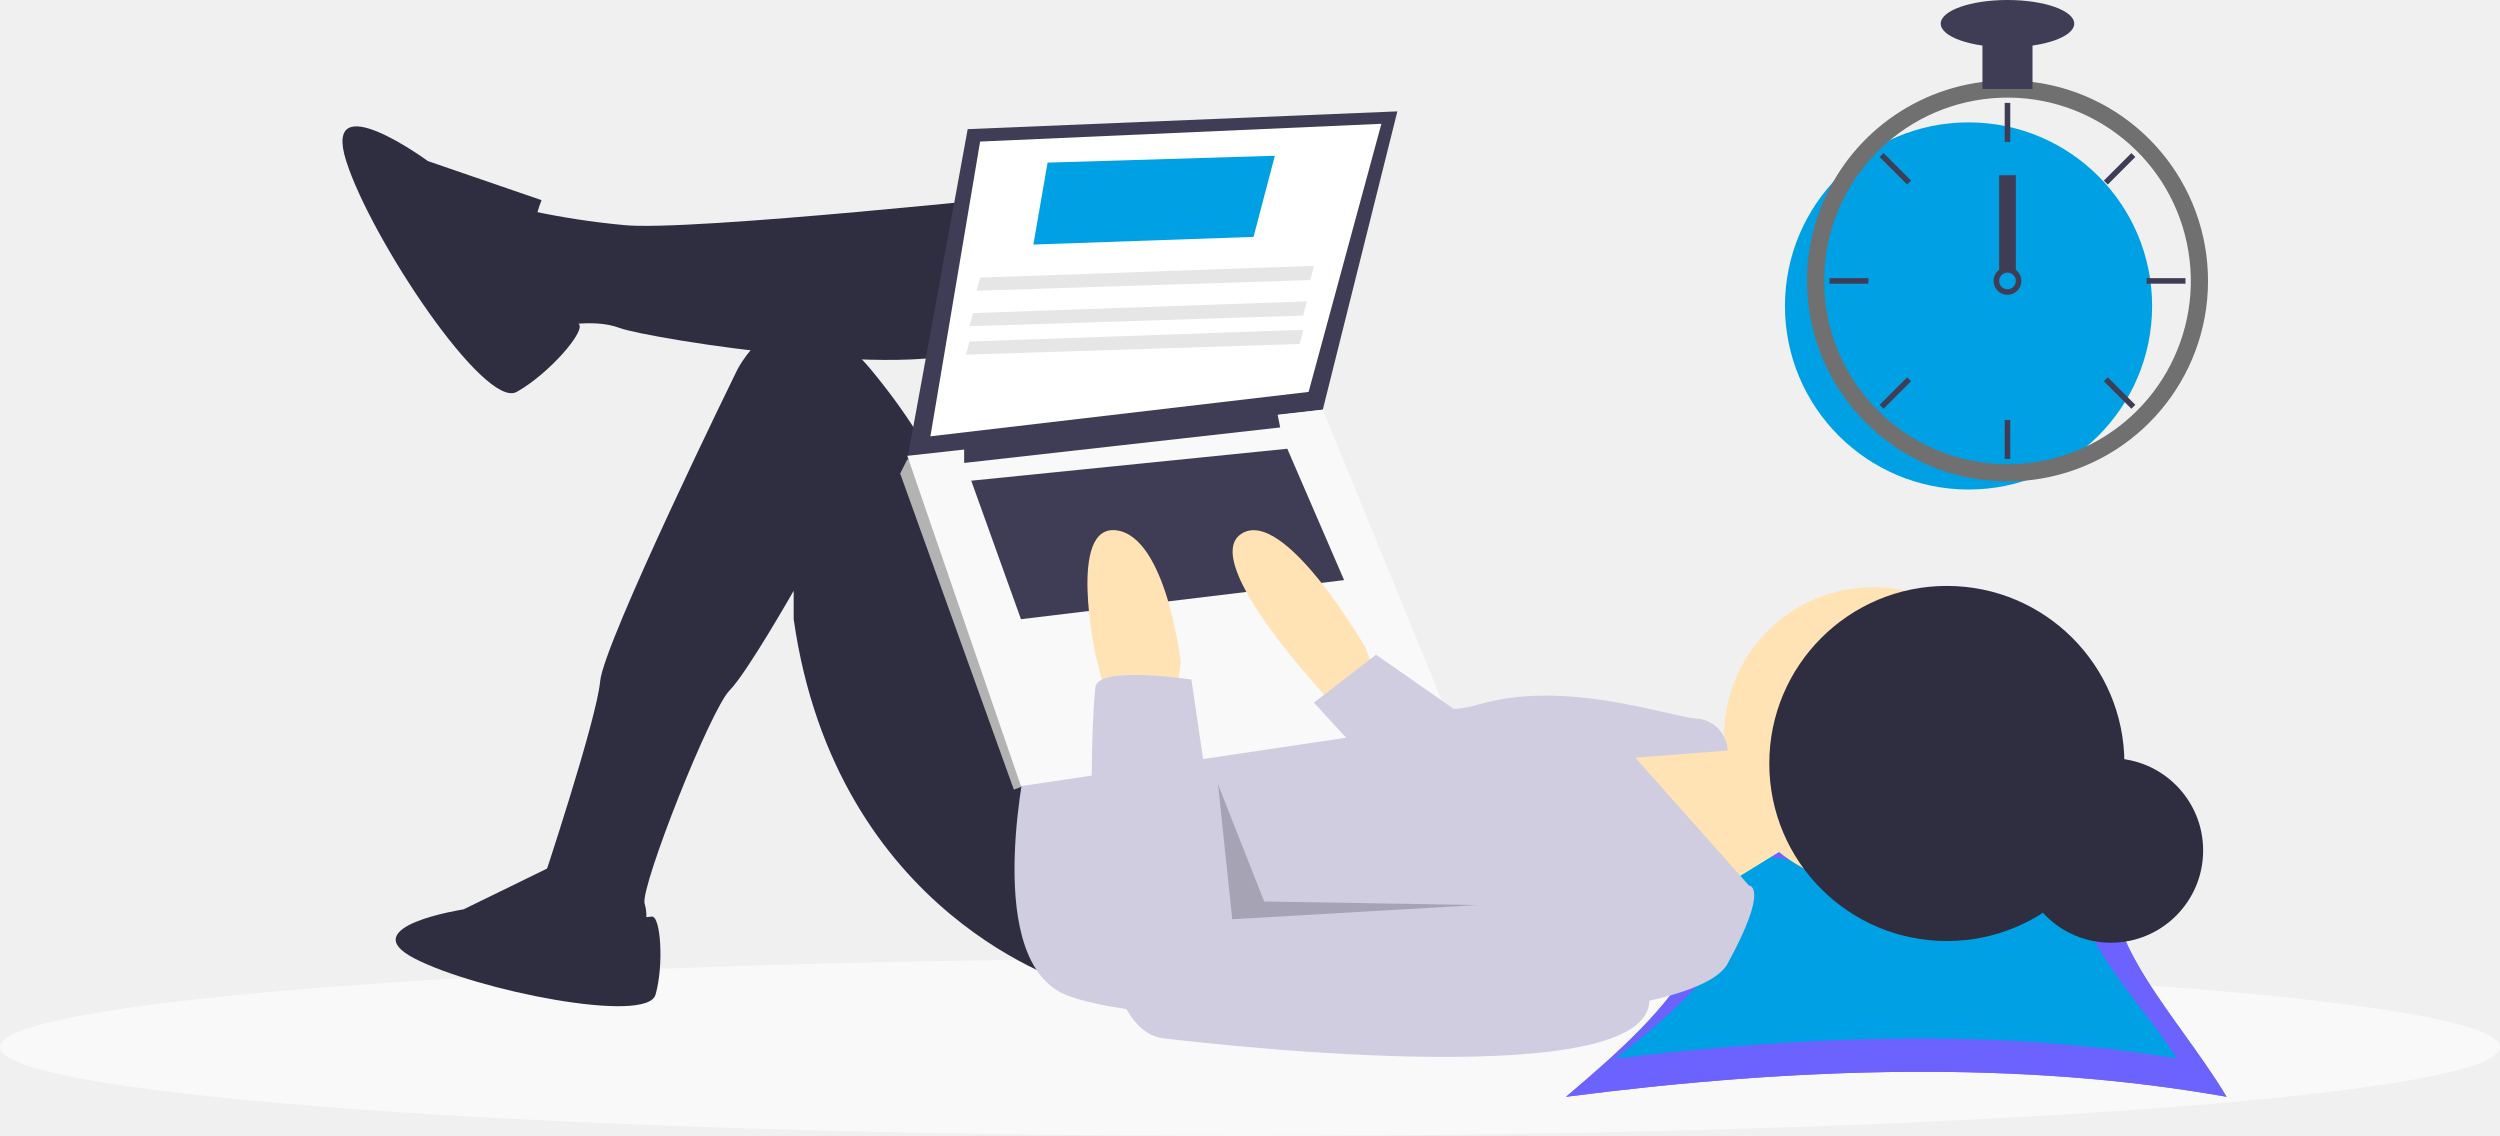
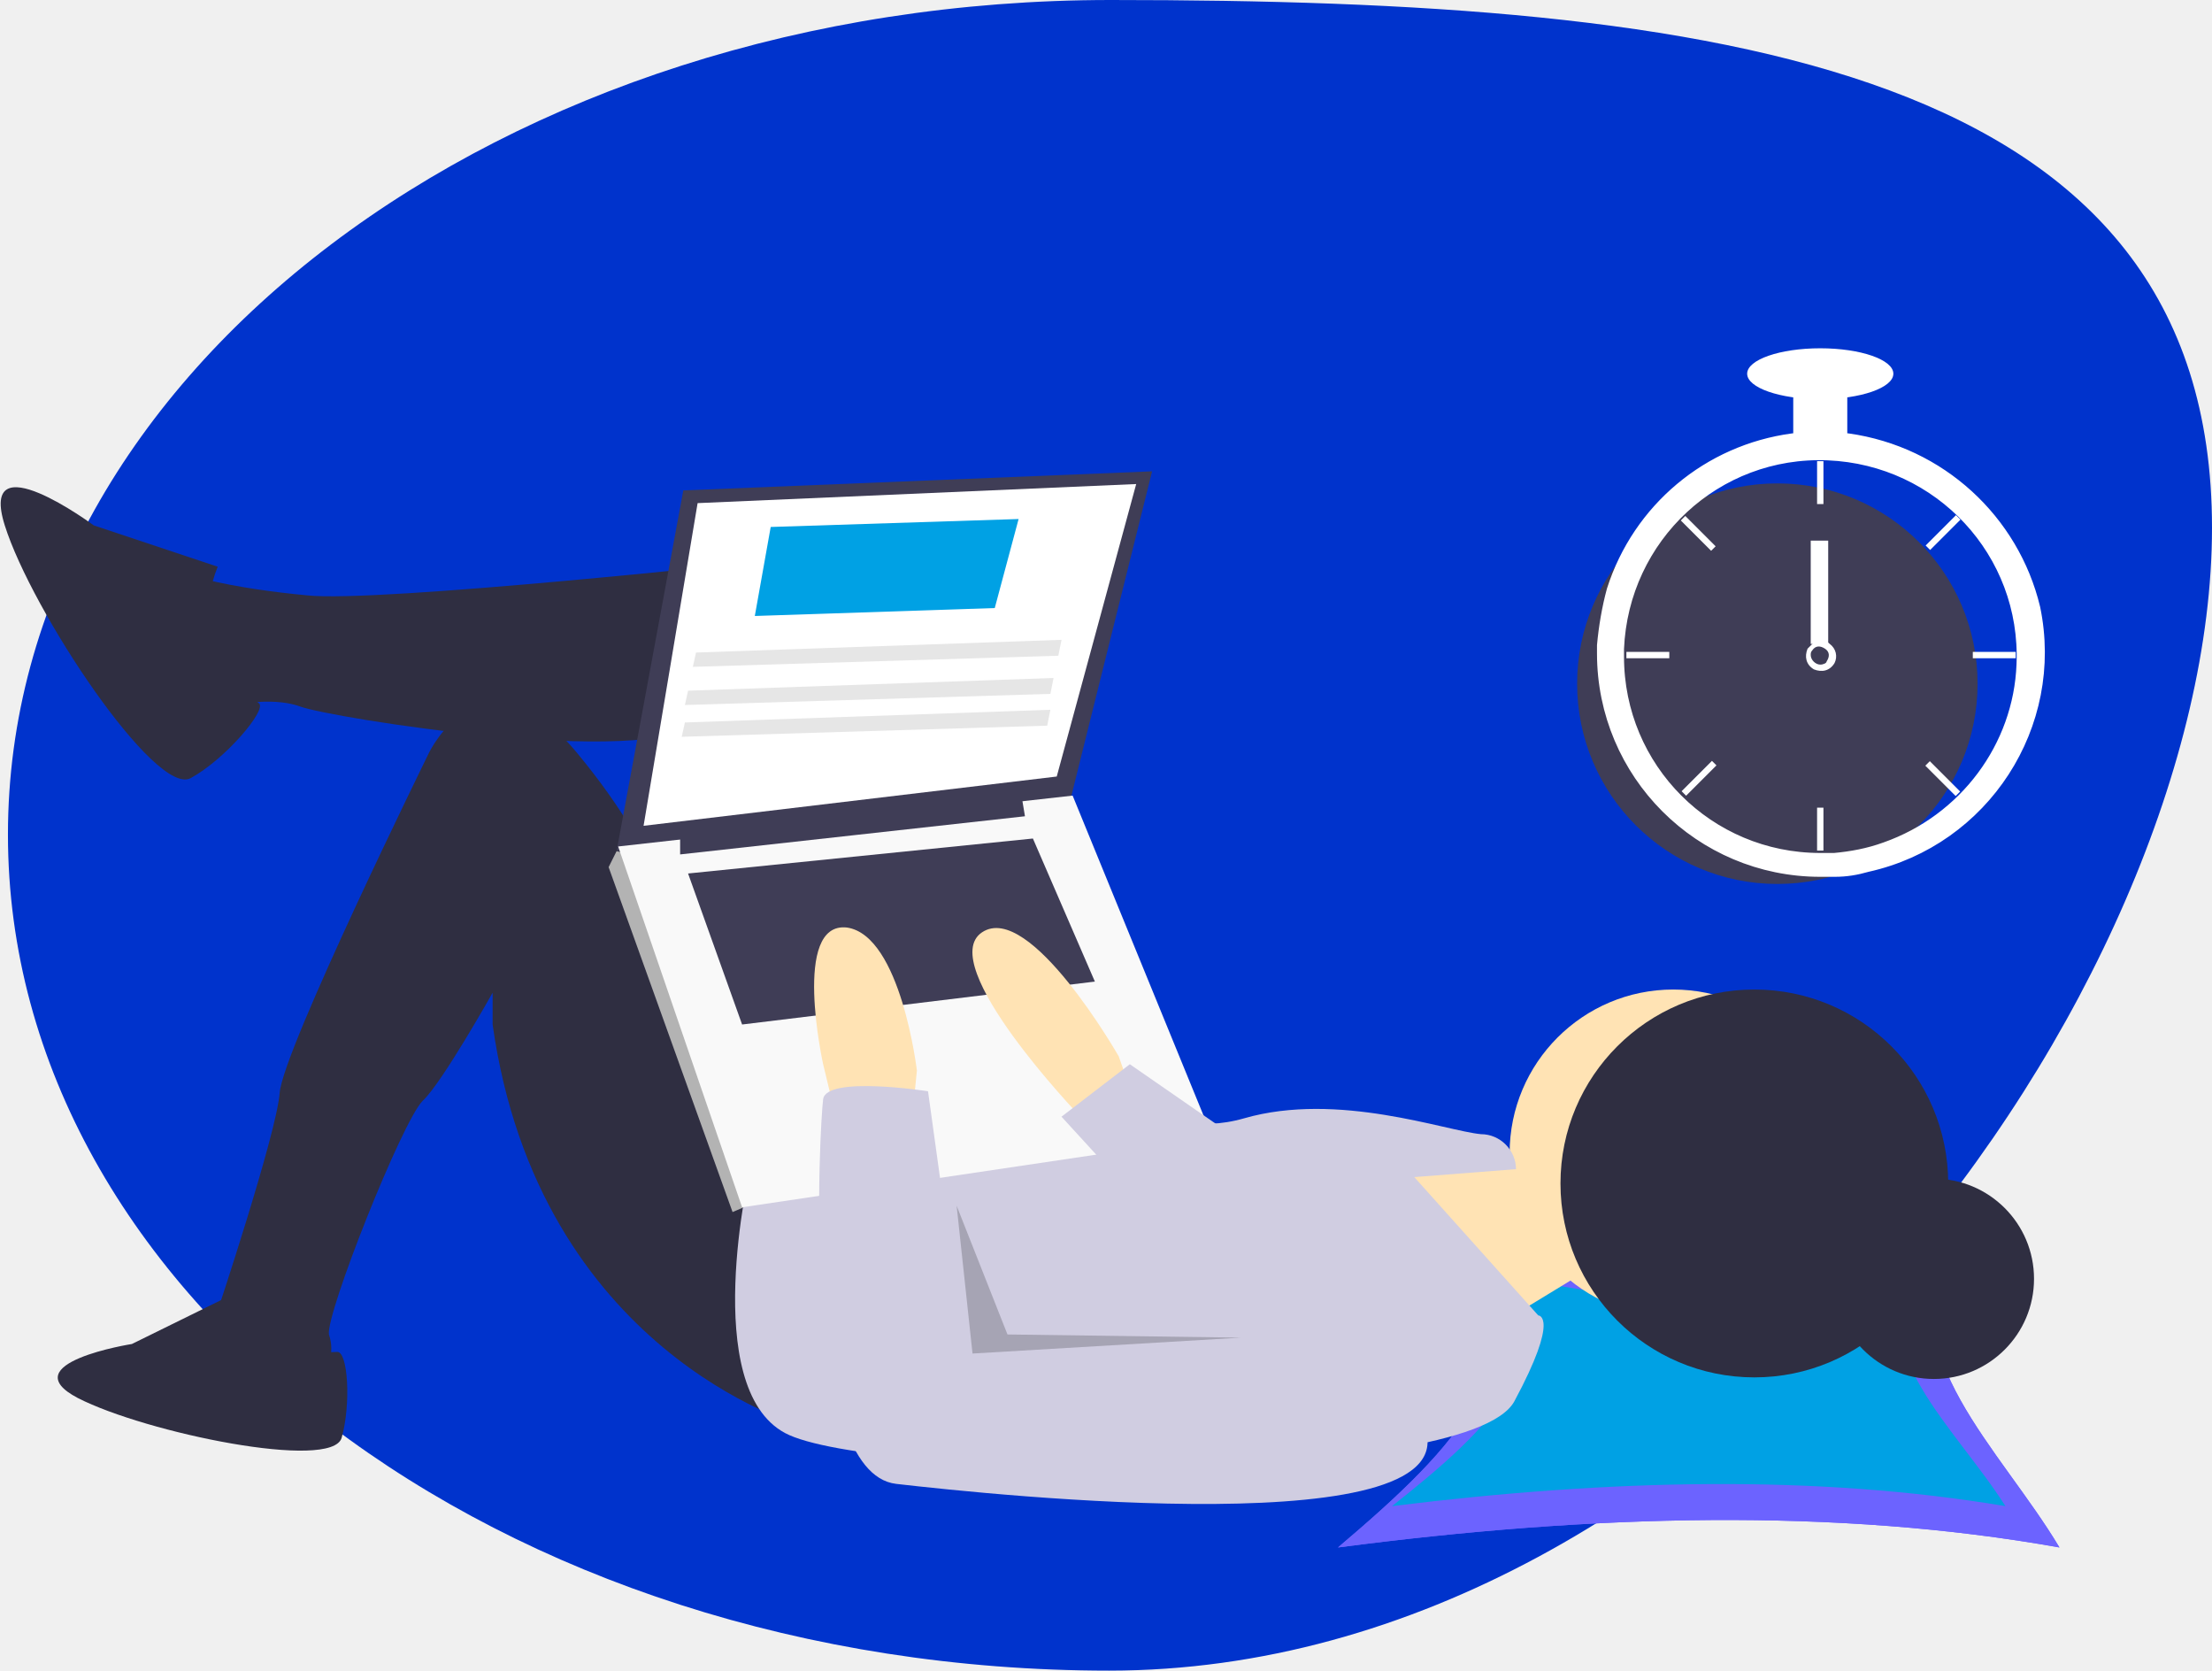
- <svg xmlns="http://www.w3.org/2000/svg" width="280.137" height="127.281" viewBox="0 0 280.137 127.281">
-   <g transform="translate(-567 -923.208)">
-     <g transform="translate(743.148 903.119)">
-       <ellipse cx="20.57" cy="20.57" rx="20.57" ry="20.57" transform="translate(23.866 33.802)" fill="#00a1e4" />
-       <path d="M51.883,55.982a22.224,22.224,0,0,0-5.61,0A21.873,21.873,0,0,0,28.224,71.2a21.581,21.581,0,0,0-.948,5.616c-.009.265-.016.533-.016.8A21.839,21.839,0,0,0,49.078,99.438c.464,0,.929-.016,1.387-.044a21.574,21.574,0,0,0,3.2-.443,21.819,21.819,0,0,0-1.78-42.97Zm4.024,41.7h0a20.983,20.983,0,0,1-5.439,1.081c-.458.031-.922.047-1.387.047A21.219,21.219,0,0,1,27.884,77.621c0-.268.006-.536.016-.8A21.193,21.193,0,1,1,55.906,97.687Z" transform="translate(-0.278 -26.054)" fill="#3f3d56" stroke="#707070" stroke-width="1.3" />
-       <rect width="0.623" height="4.363" transform="translate(48.488 31.62)" fill="#3f3d56" />
-       <rect width="0.623" height="4.363" transform="translate(34.475 37.683) rotate(-45)" fill="#3f3d56" />
-       <rect width="4.363" height="0.623" transform="translate(28.853 51.256)" fill="#3f3d56" />
-       <rect width="4.363" height="0.623" transform="translate(34.475 65.451) rotate(-45)" fill="#3f3d56" />
-       <rect width="4.363" height="0.623" transform="translate(59.598 40.328) rotate(-45)" fill="#3f3d56" />
-       <rect width="4.363" height="0.623" transform="translate(64.383 51.256)" fill="#3f3d56" />
-       <rect width="0.623" height="4.363" transform="translate(59.598 62.807) rotate(-45)" fill="#3f3d56" />
-       <rect width="0.623" height="4.363" transform="translate(48.488 67.151)" fill="#3f3d56" />
-       <path d="M107.891,134.254a1.558,1.558,0,0,0-1.87,0,1.606,1.606,0,0,0-.446.524,1.558,1.558,0,1,0,2.316-.524Zm-.935,2.182a.938.938,0,0,1-.935-.935.952.952,0,0,1,.165-.53.934.934,0,1,1,.77,1.465Z" transform="translate(-58.156 -83.934)" fill="#3f3d56" />
-       <rect width="5.61" height="5.61" transform="translate(45.995 24.452)" fill="#3f3d56" />
-       <ellipse cx="7.48" cy="2.649" rx="7.48" ry="2.649" transform="translate(41.319 20.089)" fill="#3f3d56" />
-       <rect width="1.87" height="10.597" transform="translate(47.865 39.724)" fill="#3f3d56" />
-     </g>
-     <g transform="translate(567 670.26)">
-       <ellipse cx="140.068" cy="9.948" rx="140.068" ry="9.948" transform="translate(0 360.332)" fill="#f9f9f9" />
-       <path d="M571.553,523c-22.839-4.065-47.815-3.389-74.013,0,11.941-10.081,22.247-20.162,10.306-30.242,23.292,4.805,26.555,4.319,52.465,0C554.3,502.843,565.543,512.923,571.553,523Z" transform="translate(-322.057 -147.153)" fill="#6c63ff" />
-       <path d="M571.553,523c-22.839-4.065-47.815-3.389-74.013,0,11.941-10.081,22.247-20.162,10.306-30.242,23.292,4.805,26.555,4.319,52.465,0C554.3,502.843,565.543,512.923,571.553,523Z" transform="translate(-322.057 -147.153)" fill="#6c63ff" style="isolation:isolate" />
-       <path d="M576.207,522.01c-19.4-3.245-40.617-2.705-62.872,0,10.143-8.047,18.9-16.093,8.754-24.14,19.785,3.836,22.557,3.447,44.567,0C561.552,505.917,571.1,513.963,576.207,522.01Z" transform="translate(-332.281 -150.459)" fill="#00a1e4" />
-       <circle cx="10.337" cy="10.337" r="10.337" transform="translate(226.199 337.911)" fill="#2f2e41" />
-       <path d="M516.413,466.249l7.163,1.194,3.581,10.346-10.346,6.367-11.938-17.907h11.54Z" transform="translate(-326.803 -129.991)" fill="#ffe3b4" />
-       <circle cx="16.713" cy="16.713" r="16.713" transform="translate(193.191 318.75)" fill="#ffe3b4" />
-       <path d="M221.155,291.377s-40.588,4.377-47.751,3.581a88.751,88.751,0,0,1-10.346-1.592s-4.775,6.367-2.387,9.152a17.219,17.219,0,0,0,4.775,3.979s4.377-1.194,7.561,0,35.415,6.367,40.986,1.592S221.155,291.377,221.155,291.377Z" transform="translate(-103.569 -16.797)" fill="#2f2e41" />
-       <path d="M231.74,407.215s-26.661-7.56-31.436-40.986v-3.184s-5.275,9.255-7.163,11.142c-2.189,2.189-9.948,21.886-9.55,23.875a4.768,4.768,0,0,1,0,2.785l-11.54-1.194v-3.581s6.168-18.5,6.566-22.88,15.32-34.818,15.32-34.818,5.571-11.54,15.121,0,10.346,19.5,10.346,19.5l12.335,23.875Z" transform="translate(-111.369 -43.898)" fill="#2f2e41" />
-       <path d="M131.113,278.459l-12.734-4.377s-11.938-8.754-9.152,0,15.519,27.855,19.1,25.865,7.889-6.928,6.929-7.642S127.929,286.418,131.113,278.459Z" transform="translate(-70.43 -3.083)" fill="#2f2e41" />
-       <path d="M143.6,504.717l-10.279,5.02s-12.431,1.912-5.5,5.5,26.056,7.411,27.013,4.064.577-8.9-.429-8.753S146.47,511.41,143.6,504.717Z" transform="translate(-81.379 -154.891)" fill="#2f2e41" />
-       <path d="M323.831,448.788s-5.173,22.283,3.581,27.059,70.034,5.571,74.809-3.184,2.388-8.754,2.388-8.754l-12.734-14.325,10.346-.8a3.714,3.714,0,0,0-3.581-3.581c-3.581-.4-14.723-4.377-24.273-1.592s-15.121-5.571-15.121-5.571Z" transform="translate(-208.633 -111.734)" fill="#d0cde1" />
-       <path d="M295.022,267.418l-6.765,37.007,46.557-5.571,8.356-33.426Z" transform="translate(-186.588)" fill="#3f3d56" />
-       <path d="M301.162,271.367l-5.571,33.027,42.379-4.974,8.157-30.043Z" transform="translate(-191.335 -2.556)" fill="#fff" />
-       <path d="M288.388,376.391l-1.592-.4-.8,1.591L298.735,413l1.2-.458.394-2.327Z" transform="translate(-185.128 -71.569)" fill="#b3b3b3" />
-       <path d="M288.257,365.371l12.734,37.007,48.148-7.163L334.814,360.2Z" transform="translate(-186.588 -61.344)" fill="#f9f9f9" />
-       <path d="M306.309,364.177v1.99l35.415-3.979-.4-1.99Z" transform="translate(-198.273 -61.344)" fill="#3f3d56" />
-       <path d="M308.565,376.189l5.571,15.519,36.211-4.377-6.367-14.723Z" transform="translate(-199.733 -69.377)" fill="#3f3d56" />
-       <path d="M407.681,414.829l-1.194-3.183s-9.152-15.917-13.927-12.734,9.948,18.7,9.948,18.7h4.775Z" transform="translate(-253.486 -86.132)" fill="#ffe3b4" />
-       <path d="M347.584,417.2l-1.194-4.775s-3.183-14.723,2.388-13.927,7.162,14.723,7.162,14.723l-.4,3.183Z" transform="translate(-223.632 -86.117)" fill="#ffe3b4" />
-       <path d="M358.011,444.987s-10.346-1.591-10.744.8-2.387,38.2,7.561,39.394,59.29,6.367,54.118-5.969-13.131-10.744-13.131-10.744l-33.823,3.581Z" transform="translate(-224.508 -115.892)" fill="#d0cde1" />
-       <path d="M434.945,445.406,424.4,438.044l-6.964,5.372,8.754,9.55Z" transform="translate(-270.206 -111.734)" fill="#d0cde1" />
-       <path d="M386.976,479.224l1.591,15.121,27.457-1.592-23.875-.4Z" transform="translate(-250.489 -138.39)" opacity="0.2" style="isolation:isolate" />
-       <circle cx="19.896" cy="19.896" r="19.896" transform="translate(198.257 318.603)" fill="#2f2e41" />
-       <path d="M328.309,289.479l24.671-.859,2.387-9.089L329.9,280.3Z" transform="translate(-212.514 -9.129)" fill="#00a1e4" />
-       <path d="M310.258,317.291l37.4-1.194.4-1.592-37.4,1.317Z" transform="translate(-200.829 -31.767)" fill="#e6e6e6" />
-       <path d="M308,328.573l37.4-1.194.4-1.592L308.4,327.1Z" transform="translate(-199.368 -39.07)" fill="#e6e6e6" />
-       <path d="M306.873,337.6l37.4-1.194.4-1.592-37.4,1.317Z" transform="translate(-198.638 -44.913)" fill="#e6e6e6" />
+ <svg xmlns="http://www.w3.org/2000/svg" id="Capa_1" viewBox="0 0 139.2 105.1" enable-background="new 0 0 139.2 105.1">
+   <linearGradient id="SVGID_2_" gradientUnits="userSpaceOnUse" x1="13.687" y1="-45.5" x2="13.687" y2="722.5">
+     <stop offset="0" style="stop-color:#fff" />
+     <stop offset="1" style="stop-color:#fff" />
+   </linearGradient>
+   <path display="none" fill="url(#SVGID_2_)" d="M-669.3-45.5h1366v768h-1366z" />
+   <g>
+     <path fill="#03c" d="M139.2 33.2c0 29-31.1 71.9-69.4 71.9S.5 81.5.5 52.5 31.6.0 69.9.0 139.2 4.1 139.2 33.2z" />
+     <g transform="translate(-567 -923.208)">
+       <g transform="translate(743.148 903.119)">
+         <ellipse fill="#3f3d56" cx="-64.3" cy="63.1" rx="12.6" ry="12.6" />
+         <path fill="#3f3d56" stroke="#fff" stroke-width="1.3" d="M-59.9 48c-1.1-.1-2.3-.1-3.4.0-5.2.7-9.5 4.3-11.1 9.3-.3 1.1-.5 2.3-.6 3.4.0.2.0.3.0.5.0 7.4 6 13.4 13.4 13.4.3.0.6.0.9.0.7.0 1.3-.1 2-.3 7.2-1.6 11.8-8.7 10.3-15.9C-49.7 53-54.2 48.8-59.9 48v0zM-57.4 73.7v0c-1.1.4-2.2.6-3.3.7-.3.0-.6.0-.9.0-7.2.0-13-5.8-13-13 0-.2.0-.3.0-.5.3-7.2 6.3-12.8 13.5-12.5 7.2.3 12.8 6.3 12.5 13.5C-48.8 67.2-52.3 71.9-57.4 73.7v0z" />
+         <path fill="#fff" d="M-61.8 49.1h.4v2.7H-61.8z" />
+         <path transform="matrix(0.7071 -0.7071 0.7071 0.7071 -58.2141 -33.2935)" fill="#fff" d="M-69.5 52.3h.4V55H-69.5z" />
+         <path fill="#fff" d="M-73.8 61.1h2.7v.4H-73.8z" />
+         <path transform="matrix(0.7071 -0.7071 0.7071 0.7071 -69.1227 -28.775)" fill="#fff" d="M-70.6 68.9h2.7v.4H-70.6z" />
+         <path transform="matrix(0.7071 -0.7071 0.7071 0.7071 -53.6958 -22.385)" fill="#fff" d="M-55.2 53.4h2.7v.4H-55.2z" />
+         <path fill="#fff" d="M-52 61.1h2.7v.4H-52z" />
+         <path transform="matrix(0.7071 -0.7071 0.7071 0.7071 -64.6045 -17.8664)" fill="#fff" d="M-54.1 67.7h.4v2.7H-54.1z" />
+         <path fill="#fff" d="M-61.8 70.9h.4v2.7H-61.8z" />
+         <path fill="#fff" d="M-61 60.6c-.3-.3-.8-.3-1.1.0-.1.1-.2.2-.3.3-.2.5-.1 1 .4 1.3.5.2 1 .1 1.3-.4C-60.5 61.4-60.6 60.9-61 60.6zM-61.6 61.9c-.3.0-.6-.3-.6-.6.0-.1.0-.2.1-.3.2-.3.5-.3.8-.1.3.2.3.5.1.8C-61.2 61.8-61.4 61.9-61.6 61.9z" />
+         <path fill="#fff" d="M-63.3 44.7h3.4v3.4H-63.3z" />
+         <ellipse fill="#fff" cx="-61.6" cy="43.6" rx="4.6" ry="1.6" />
+         <path fill="#fff" d="M-62.2 54.1h1.1v6.5H-62.2z" />
+       </g>
+       <g transform="translate(567 670.26)">
+         <path fill="#6c63ff" d="M129.6 350.3c-14-2.5-29.4-2.1-45.4.0 7.3-6.2 13.7-12.4 6.3-18.6 14.3 3 16.3 2.7 32.2.0C119 338 125.9 344.1 129.6 350.3z" />
+         <path fill="#6c63ff" d="M129.6 350.3c-14-2.5-29.4-2.1-45.4.0 7.3-6.2 13.7-12.4 6.3-18.6 14.3 3 16.3 2.7 32.2.0C119 338 125.9 344.1 129.6 350.3z" />
+         <path fill="#00a1e4" d="M126.2 347.7c-11.9-2-24.9-1.7-38.6.0 6.2-4.9 11.6-9.9 5.4-14.8 12.1 2.4 13.9 2.1 27.4.0C117.2 337.8 123.1 342.8 126.2 347.7z" />
+         <circle fill="#2f2e41" cx="121.7" cy="333.4" r="6.3" />
+         <path fill="#ffe3b4" d="M92.9 326l4.4.7 2.2 6.4-6.4 3.9-7.3-11H92.9z" />
+         <circle fill="#ffe3b4" cx="105.3" cy="325.5" r="10.3" />
+         <path fill="#2f2e41" d="M48.6 288.2c0 0-24.9 2.7-29.3 2.2-2.1-.2-4.3-.5-6.4-1 0 0-2.9 3.9-1.5 5.6.8 1 1.8 1.8 2.9 2.4.0.0 2.7-.7 4.6.0s21.7 3.9 25.2 1C47.7 295.5 48.6 288.2 48.6 288.2z" />
+         <path fill="#2f2e41" d="M50.3 342.6c0 0-16.4-4.6-19.3-25.2v-2c0 0-3.2 5.7-4.4 6.8-1.3 1.3-6.1 13.4-5.9 14.7.2.6.2 1.2.0 1.7l-7.1-.7v-2.2c0 0 3.8-11.4 4-14 .2-2.7 9.4-21.4 9.4-21.4s3.4-7.1 9.3.0 6.4 12 6.4 12l7.6 14.7V342.6z" />
+         <path fill="#2f2e41" d="M13.7 288.6 5.9 286c0 0-7.3-5.4-5.6.0 1.7 5.4 9.5 17.1 11.7 15.9s4.8-4.3 4.3-4.7C15.7 296.7 11.7 293.5 13.7 288.6z" />
+         <path fill="#2f2e41" d="M14.6 334.4l-6.3 3.1c0 0-7.6 1.2-3.4 3.4 4.3 2.2 16 4.6 16.6 2.5s.4-5.5-.3-5.4C20.7 338 16.4 338.5 14.6 334.4z" />
+         <path fill="#d0cde1" d="M47.2 326.5c0 0-3.2 13.7 2.2 16.6 5.4 2.9 43 3.4 45.9-2s1.5-5.4 1.5-5.4L89 327l6.4-.5c0-1.2-1-2.2-2.2-2.2-2.2-.2-9-2.7-14.9-1-5.9 1.7-9.3-3.4-9.3-3.4L47.2 326.5z" />
+         <path fill="#3f3d56" d="M43 283.8l-4.2 22.7 28.6-3.4 5.1-20.5L43 283.8z" />
+         <path fill="#fff" d="M43.9 284.6l-3.4 20.3 26-3.1 5-18.4L43.9 284.6z" />
+         <path fill="#b3b3b3" d="M39.8 306.7l-1-.2-.5 1 7.8 21.7.7-.3.2-1.4L39.8 306.7z" />
+         <path fill="#f9f9f9" d="M38.9 306.2l7.8 22.7 29.6-4.4-8.8-21.5L38.9 306.2z" />
+         <path fill="#3f3d56" d="M42.8 305.5v1.2l21.7-2.4-.2-1.2L42.8 305.5z" />
+         <path fill="#3f3d56" d="M43.3 307.9l3.4 9.5 22.2-2.7-3.9-9L43.3 307.9z" />
+         <path fill="#ffe3b4" d="M71.1 321.4l-.7-2c0 0-5.6-9.8-8.6-7.8s6.1 11.5 6.1 11.5h2.9L71.1 321.4z" />
+         <path fill="#ffe3b4" d="M52.5 322.8l-.7-2.9c0 0-2-9 1.5-8.6 3.4.5 4.4 9 4.4 9l-.2 2L52.5 322.8z" />
+         <path fill="#d0cde1" d="M58.4 321.6c0 0-6.4-1-6.6.5-.2 1.5-1.5 23.5 4.6 24.2s36.4 3.9 33.2-3.7c-3.2-7.6-8.1-6.6-8.1-6.6l-20.8 2.2L58.4 321.6z" />
+         <path fill="#d0cde1" d="M77.6 324.4l-6.5-4.5-4.3 3.3 5.4 5.9L77.6 324.4z" />
+         <path opacity=".2" enable-background="new" d="M60.2 328.8l1 9.3 16.9-1-14.7-.2L60.2 328.8z" />
+         <circle fill="#2f2e41" cx="110.4" cy="327.4" r="12.2" />
+         <path fill="#00a1e4" d="M47.5 291.7l15.1-.5 1.5-5.6-15.6.5L47.5 291.7z" />
+         <path fill="#e6e6e6" d="M43.6 294.9l23-.7.2-1-23 .8L43.6 294.9z" />
+         <path fill="#e6e6e6" d="M43.1 297.3l23-.7.2-1-23 .8L43.1 297.3z" />
+         <path fill="#e6e6e6" d="M42.9 299.3l23-.7.2-1-23 .8L42.9 299.3z" />
+       </g>
    </g>
  </g>
</svg>
